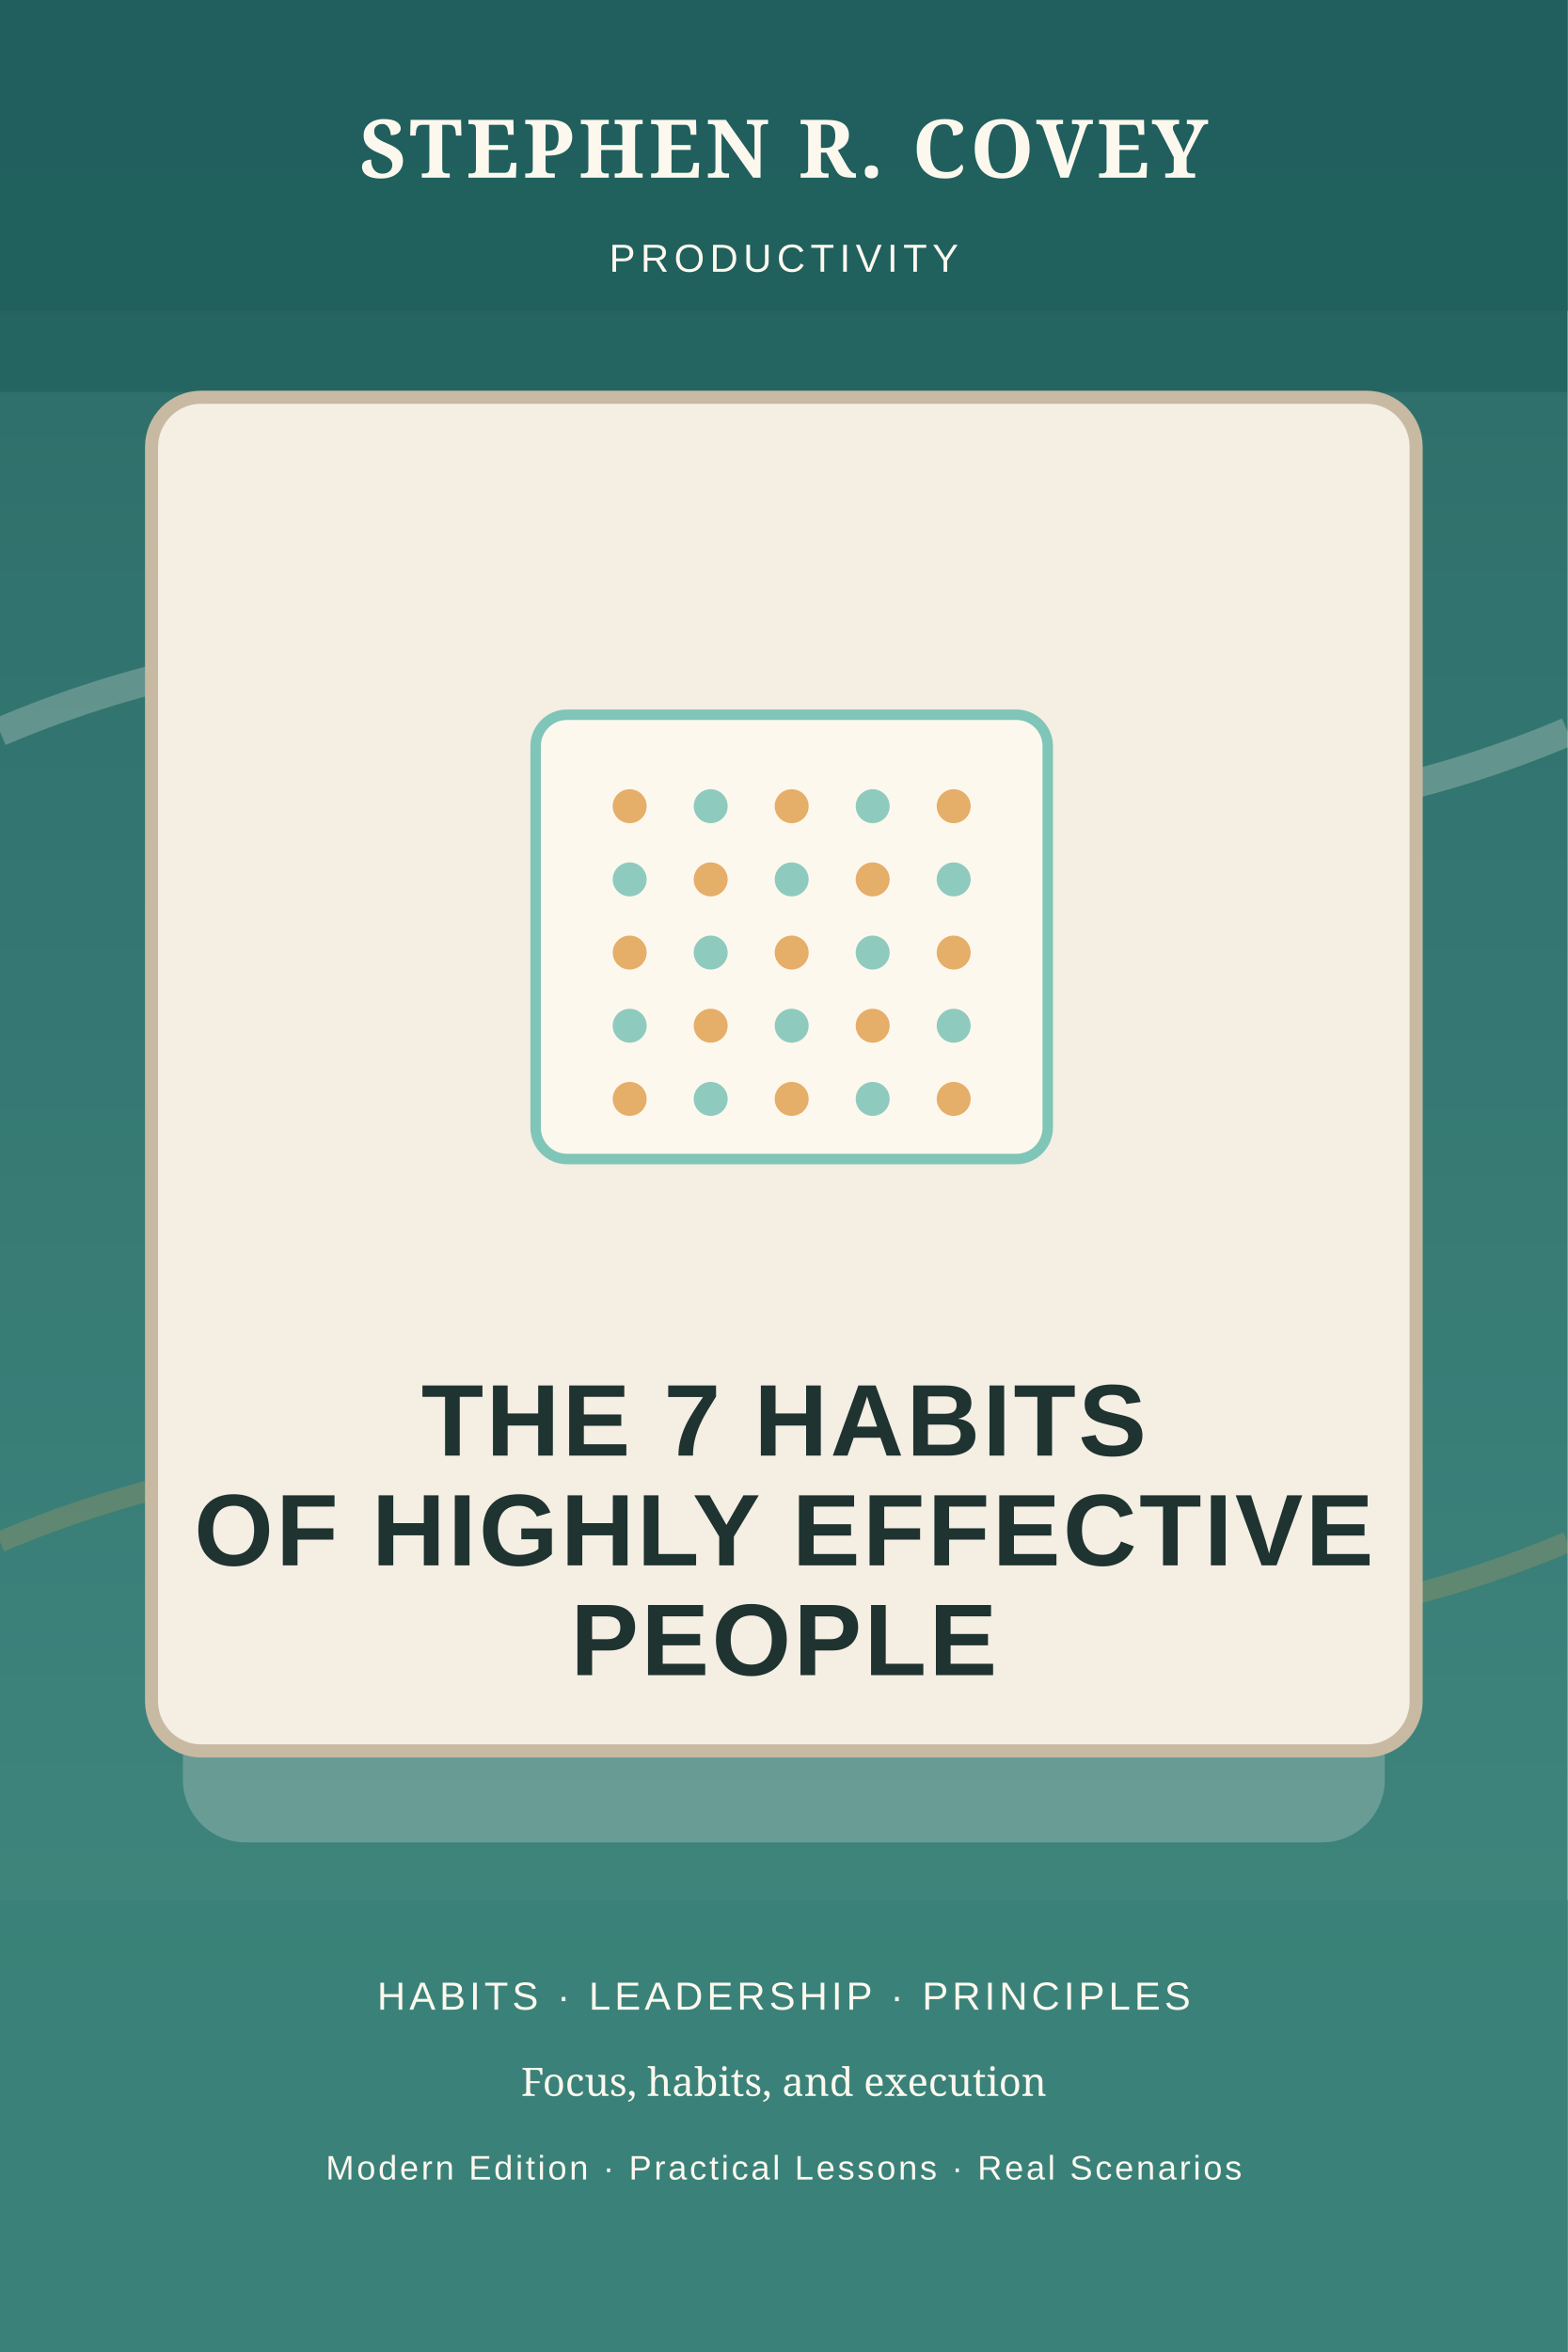
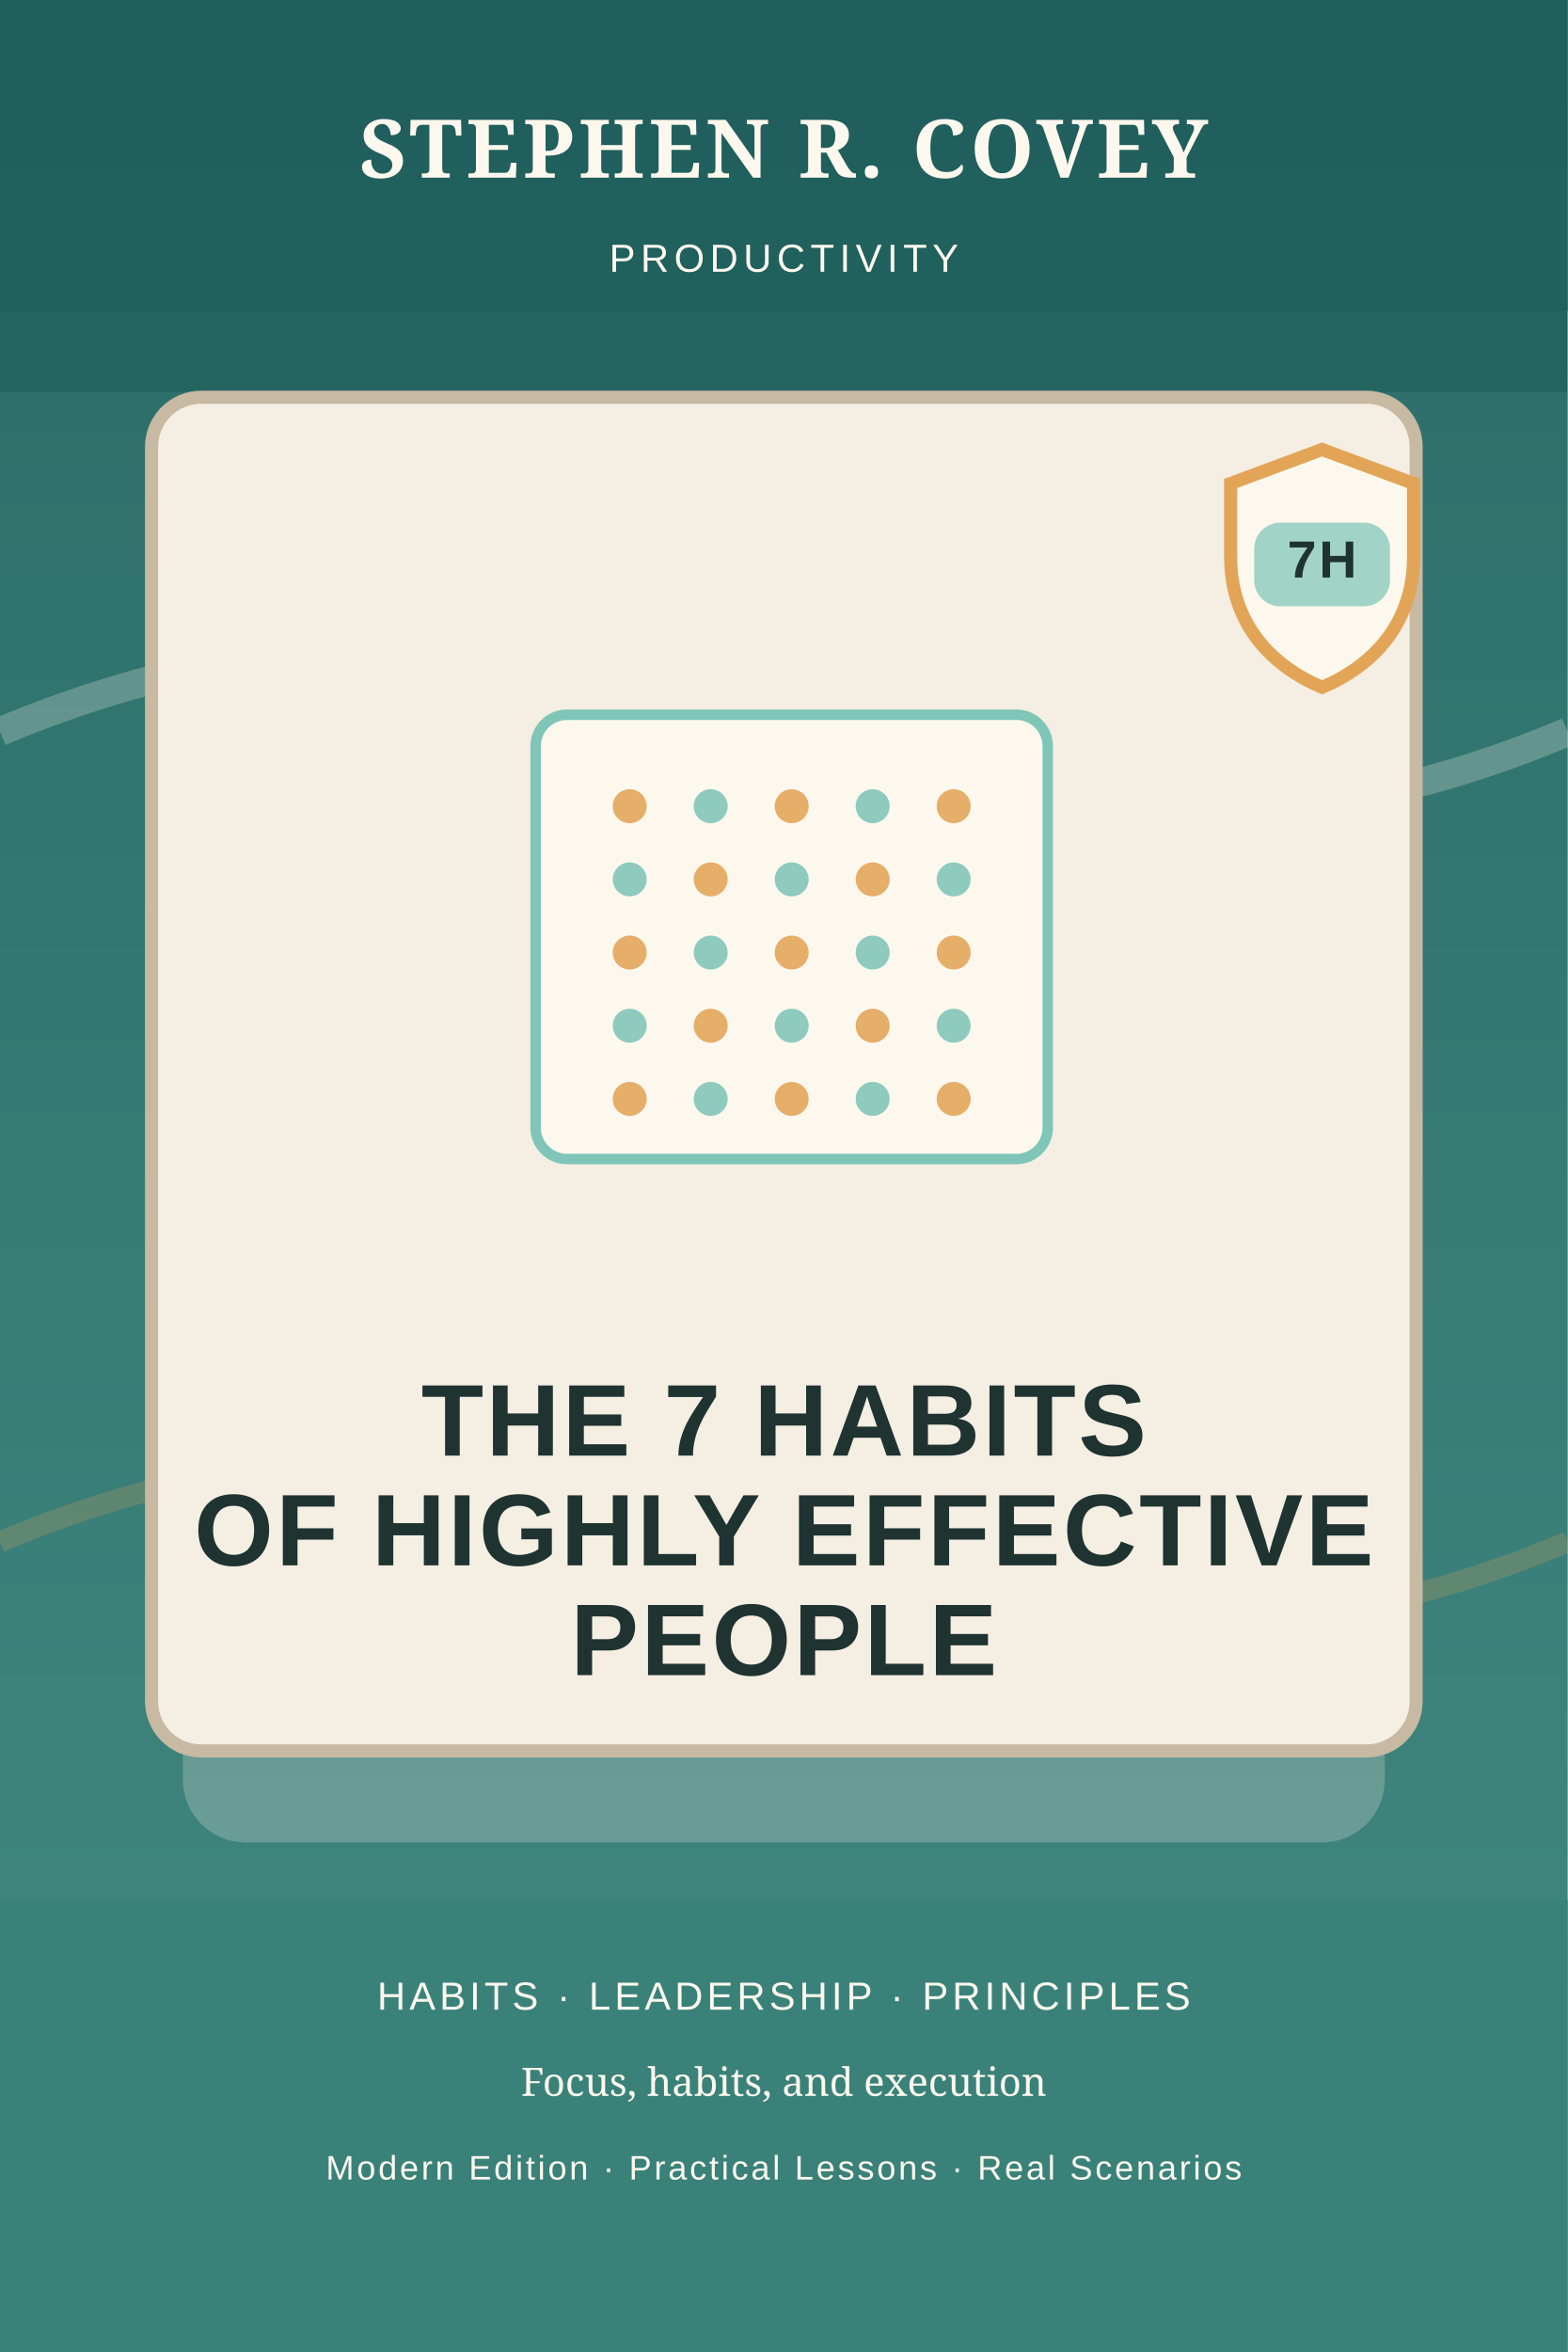
<svg xmlns="http://www.w3.org/2000/svg" width="1200" height="1800" viewBox="0 0 1200 1800" fill="none" role="img" aria-labelledby="title desc">
  <defs>
    <linearGradient id="g1896454746" x1="0" y1="0" x2="0" y2="1800" gradientUnits="userSpaceOnUse">
      <stop offset="0%" stop-color="#205F5D" />
      <stop offset="100%" stop-color="#3A8279" />
    </linearGradient>
  </defs>
  <rect width="1200" height="1800" fill="url(#g1896454746)" />
  <rect x="0" y="300" width="1200" height="1180" fill="#7FC5B8" opacity="0.12" />
  <rect x="140" y="360" width="920" height="1050" rx="48" fill="#FDF8EE" opacity="0.22" />
  <path d="M0 560 Q300 433 600 560 T1200 560" stroke="#FDF8EE" stroke-width="22" opacity="0.24" />
  <path d="M0 1180 Q300 1053 600 1180 T1200 1180" stroke="#E2A457" stroke-width="16" opacity="0.22" />
  <rect x="116" y="304" width="968" height="1036" rx="38" fill="#F4EEE3" stroke="#C8B9A3" stroke-width="10" />
  <g transform="translate(410 547)">
    <rect x="0" y="0" width="392" height="340" rx="24" fill="#FDF8EE" stroke="#7FC5B8" stroke-width="8" />
    <circle cx="72" cy="70" r="13" fill="#E2A457" opacity="0.88" />
    <circle cx="134" cy="70" r="13" fill="#7FC5B8" opacity="0.88" />
    <circle cx="196" cy="70" r="13" fill="#E2A457" opacity="0.88" />
    <circle cx="258" cy="70" r="13" fill="#7FC5B8" opacity="0.88" />
    <circle cx="320" cy="70" r="13" fill="#E2A457" opacity="0.88" />
    <circle cx="72" cy="126" r="13" fill="#7FC5B8" opacity="0.88" />
    <circle cx="134" cy="126" r="13" fill="#E2A457" opacity="0.88" />
    <circle cx="196" cy="126" r="13" fill="#7FC5B8" opacity="0.88" />
    <circle cx="258" cy="126" r="13" fill="#E2A457" opacity="0.88" />
    <circle cx="320" cy="126" r="13" fill="#7FC5B8" opacity="0.88" />
    <circle cx="72" cy="182" r="13" fill="#E2A457" opacity="0.88" />
    <circle cx="134" cy="182" r="13" fill="#7FC5B8" opacity="0.88" />
    <circle cx="196" cy="182" r="13" fill="#E2A457" opacity="0.88" />
    <circle cx="258" cy="182" r="13" fill="#7FC5B8" opacity="0.88" />
    <circle cx="320" cy="182" r="13" fill="#E2A457" opacity="0.88" />
    <circle cx="72" cy="238" r="13" fill="#7FC5B8" opacity="0.88" />
    <circle cx="134" cy="238" r="13" fill="#E2A457" opacity="0.88" />
    <circle cx="196" cy="238" r="13" fill="#7FC5B8" opacity="0.88" />
    <circle cx="258" cy="238" r="13" fill="#E2A457" opacity="0.88" />
    <circle cx="320" cy="238" r="13" fill="#7FC5B8" opacity="0.88" />
    <circle cx="72" cy="294" r="13" fill="#E2A457" opacity="0.88" />
    <circle cx="134" cy="294" r="13" fill="#7FC5B8" opacity="0.88" />
    <circle cx="196" cy="294" r="13" fill="#E2A457" opacity="0.88" />
    <circle cx="258" cy="294" r="13" fill="#7FC5B8" opacity="0.88" />
    <circle cx="320" cy="294" r="13" fill="#E2A457" opacity="0.88" />
  </g>
+   <g transform="translate(930 336)">
+     <path d="M82 8 L152 34 V90 C152 142 120 174 82 190 C44 174 12 142 12 90 V34 Z" fill="#FDF8EE" stroke="#E2A457" stroke-width="10" />
+     <rect x="30" y="64" width="104" height="64" rx="20" fill="#7FC5B8" opacity="0.72" />
+     <text x="82" y="106" text-anchor="middle" fill="#1F3331" font-family="'Trebuchet MS', Arial, sans-serif" font-size="40" font-weight="700" letter-spacing="2">7H</text>
+   </g>
  <rect x="0" y="0" width="1200" height="238" fill="#205F5D" opacity="0.93" />
  <rect x="0" y="1454" width="1200" height="346" fill="#3A8279" opacity="0.95" />
  <text x="600" y="136" text-anchor="middle" fill="#FDF8EE" font-family="Georgia, serif" font-size="62" font-weight="700" letter-spacing="3">STEPHEN R. COVEY</text>
  <text x="600" y="208" text-anchor="middle" fill="#FDF8EE" font-family="'Trebuchet MS', Arial, sans-serif" font-size="30" letter-spacing="4">PRODUCTIVITY</text>
  <text x="600" y="1114" text-anchor="middle" fill="#1F3331" font-family="'Trebuchet MS', Arial, sans-serif" font-size="78" font-weight="700" letter-spacing="2">THE 7 HABITS</text>
  <text x="600" y="1198" text-anchor="middle" fill="#1F3331" font-family="'Trebuchet MS', Arial, sans-serif" font-size="78" font-weight="700" letter-spacing="2">OF HIGHLY EFFECTIVE</text>
  <text x="600" y="1282" text-anchor="middle" fill="#1F3331" font-family="'Trebuchet MS', Arial, sans-serif" font-size="78" font-weight="700" letter-spacing="2">PEOPLE</text>
  <text x="600" y="1538" text-anchor="middle" fill="#FDF8EE" font-family="'Trebuchet MS', Arial, sans-serif" font-size="30" letter-spacing="3">HABITS  ·  LEADERSHIP  ·  PRINCIPLES</text>
  <text x="600" y="1604" text-anchor="middle" fill="#FDF8EE" font-family="Georgia, serif" font-size="30">Focus, habits, and execution</text>
  <text x="600" y="1668" text-anchor="middle" fill="#FDF8EE" font-family="'Trebuchet MS', Arial, sans-serif" font-size="26" letter-spacing="2">Modern Edition · Practical Lessons · Real Scenarios</text>
</svg>
